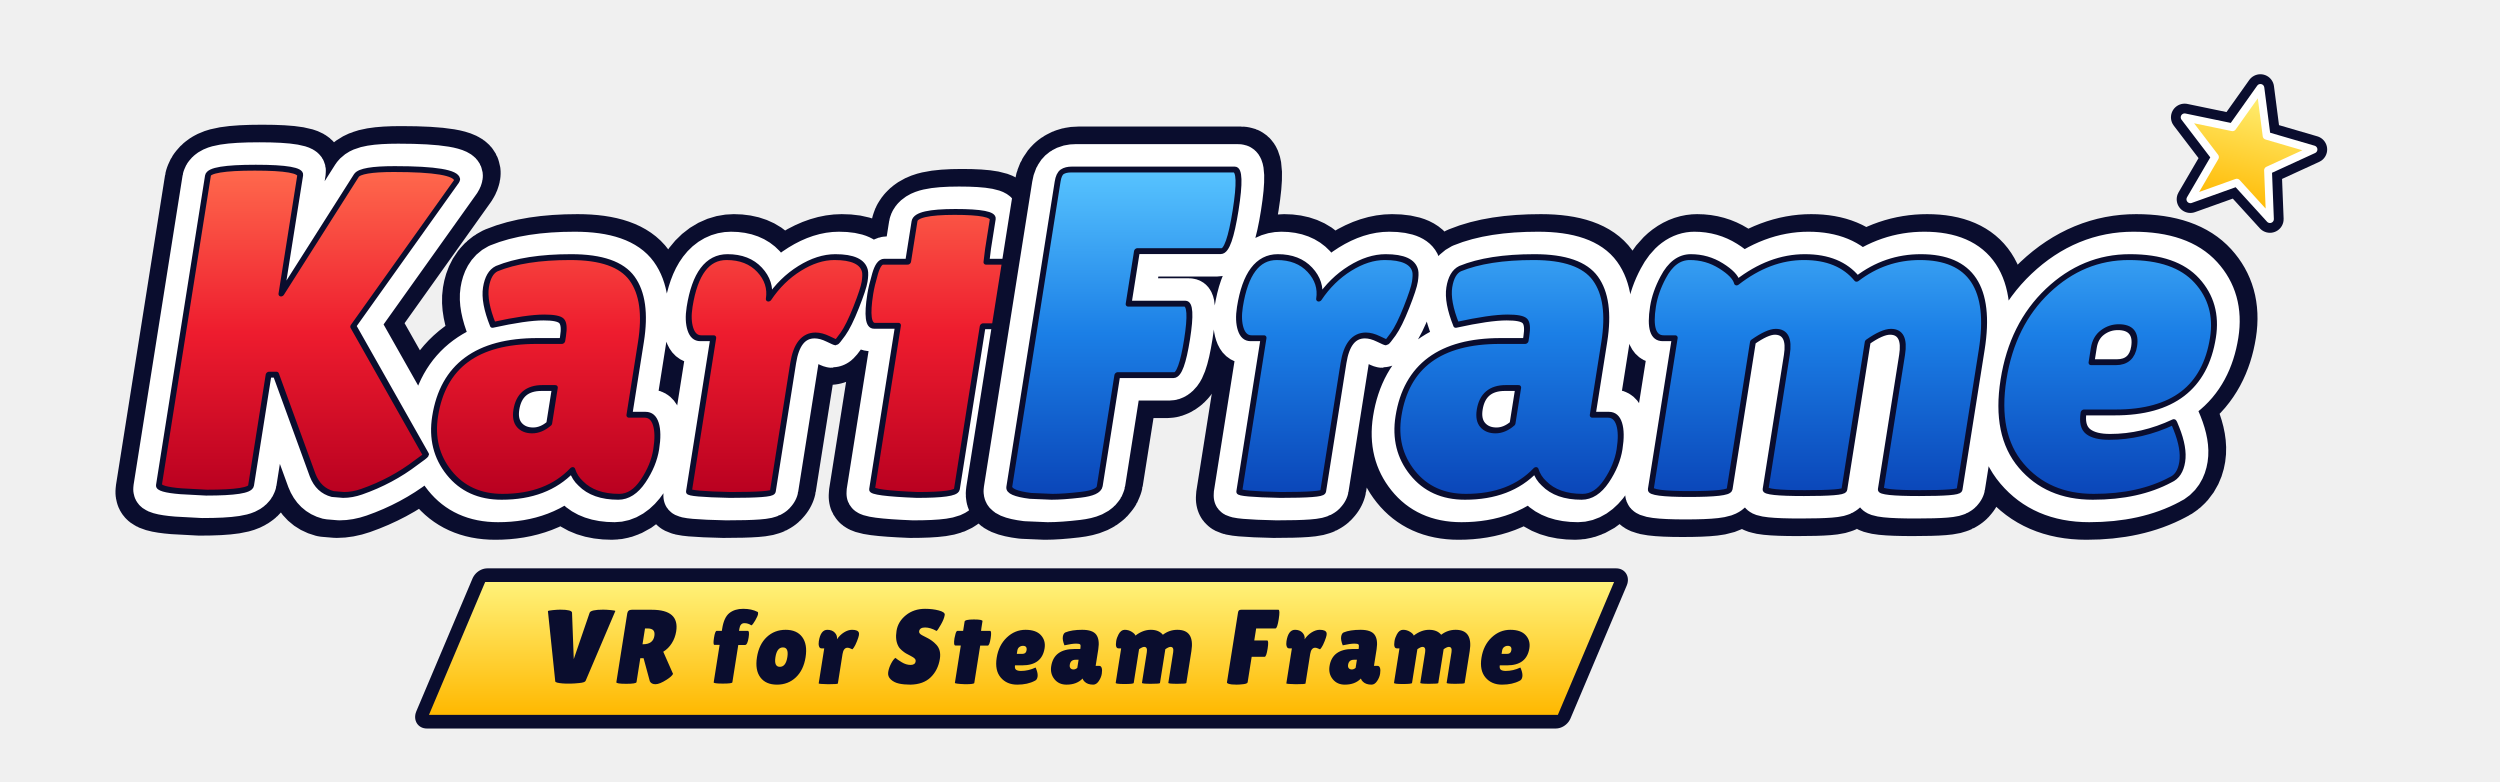
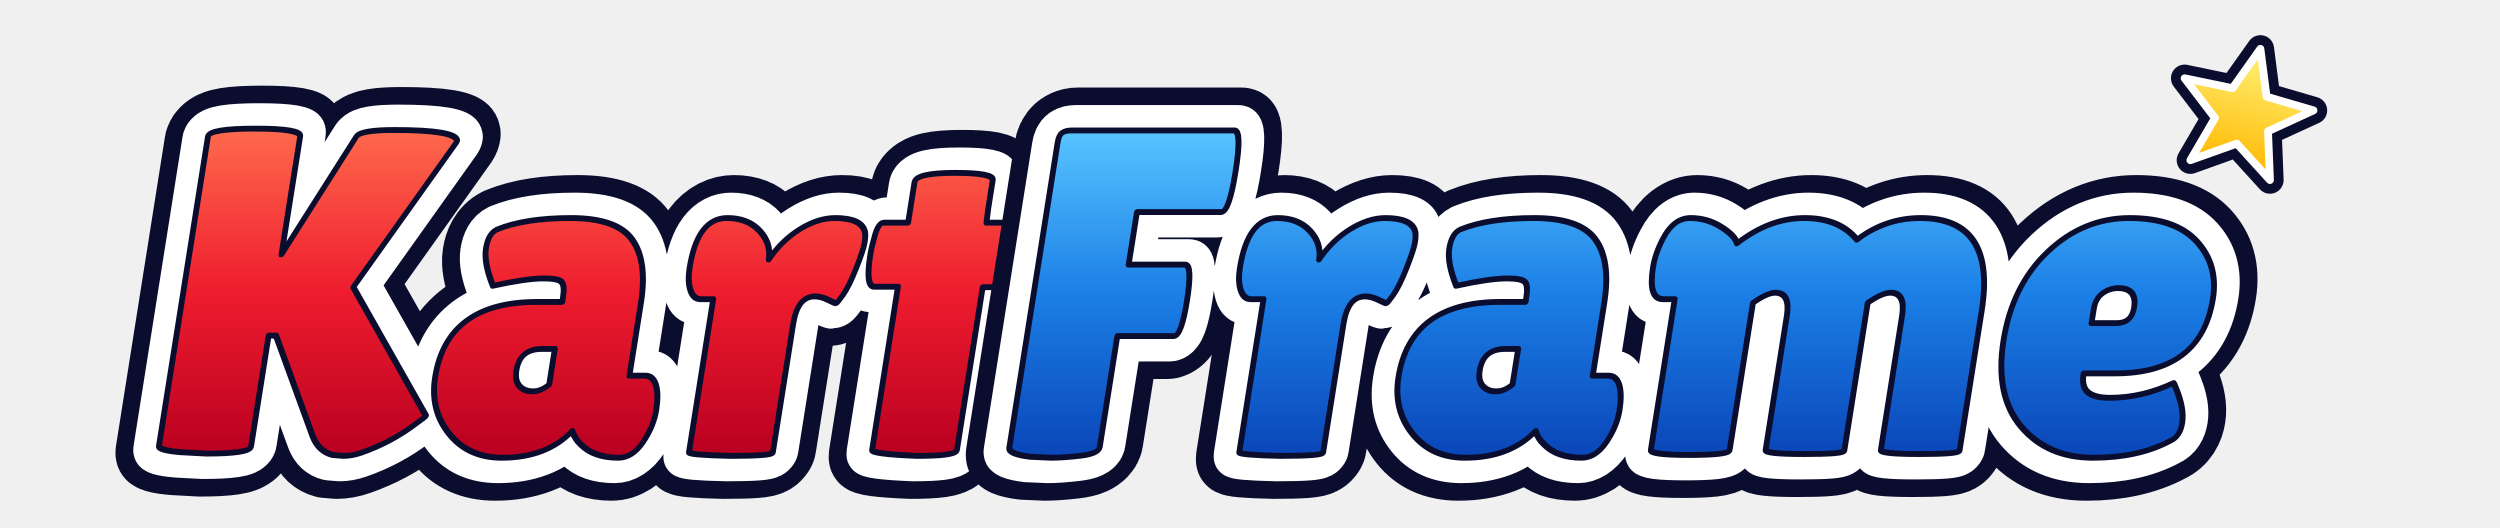
- <svg xmlns="http://www.w3.org/2000/svg" width="1280" height="400" viewBox="0 0 1280 400">
+ <svg xmlns="http://www.w3.org/2000/svg" width="1280" height="270" viewBox="0 20 1280 270">
  <defs>
    <linearGradient id="red" x1="0" y1="0" x2="0" y2="1">
      <stop offset="0" stop-color="#ff6a4d" />
      <stop offset=".5" stop-color="#ee1c2e" />
      <stop offset="1" stop-color="#b80020" />
    </linearGradient>
    <linearGradient id="blue" x1="0" y1="0" x2="0" y2="1">
      <stop offset="0" stop-color="#58c4ff" />
      <stop offset=".5" stop-color="#1b7fe6" />
      <stop offset="1" stop-color="#0a45b8" />
    </linearGradient>
    <linearGradient id="yel" x1="0" y1="0" x2="0" y2="1">
      <stop offset="0" stop-color="#fff27a" />
      <stop offset="1" stop-color="#ffb800" />
    </linearGradient>
  </defs>
  <g transform="translate(0 252) skewX(-9) translate(-39.9 0)" transform-origin="0 0">
    <g transform="translate(5 9) " opacity=".35">
      <path transform="translate(108.9 0)" d="M59.0 -3.304Q59.0 0.236 36.816 0.236L23.6 -0.472Q11.8 -1.416 11.8 -3.776V-162.132Q11.8 -166.144 35.4 -166.144Q59.0 -166.144 59.0 -162.132V-101.716L87.792 -162.132Q89.444 -165.436 106.672 -165.436Q138.06 -165.436 139.712 -160.008Q139.712 -159.536 139.476 -159.064L98.412 -84.96L146.084 -19.116Q146.084 -18.644 141.6 -15.104Q130.744 -5.664 116.112 -0.236Q111.628 1.416 107.144 1.416L101.48 0.944Q93.928 -0.944 89.68 -8.732L62.776 -60.18H59.0ZM169.808 -85.668Q163.2 -97.468 163.2 -104.902Q163.2 -112.336 167.212 -114.46Q180.664 -120.36 204.146 -120.36Q227.628 -120.36 237.304 -109.386Q246.98 -98.412 246.98 -76.936V-39.648H255.004Q259.016 -39.648 261.258 -34.928Q263.5 -30.208 263.5 -21.948Q263.5 -13.688 259.37 -5.664Q255.24 2.36 248.16 2.36Q235.416 2.36 227.628 -4.484Q224.088 -7.316 222.2 -11.328Q211.344 2.36 188.452 2.36Q171.224 2.36 159.424 -9.912Q147.624 -22.184 147.624 -38.94Q147.624 -77.408 193.644 -77.408H206.624V-79.768Q206.624 -85.904 204.618 -87.674Q202.612 -89.444 195.296 -89.444Q186.328 -89.444 169.808 -85.668ZM188.688 -42.244Q188.688 -37.052 191.52 -34.338Q194.352 -31.624 198.718 -31.624Q203.084 -31.624 206.624 -35.164V-53.336H200.016Q188.688 -53.336 188.688 -42.244ZM326.636 -0.236Q326.636 1.416 305.16 1.416Q283.684 0.944 283.684 -0.472V-78.824H277.312Q273.536 -78.824 271.294 -83.426Q269.052 -88.028 269.052 -94.872Q269.052 -120.36 284.156 -120.36Q294.776 -120.36 301.856 -113.87Q308.936 -107.38 308.936 -99.12Q313.892 -108.796 322.27 -114.578Q330.648 -120.36 339.38 -120.36Q353.068 -120.36 355.9 -113.28Q356.608 -111.392 356.608 -107.734Q356.608 -104.076 354.366 -94.636Q352.124 -85.196 349.764 -80.948Q347.404 -76.7 346.932 -76.7Q346.46 -76.7 342.566 -78.47Q338.672 -80.24 335.604 -80.24Q326.636 -80.24 326.636 -66.08ZM420.688 -1.416Q420.688 1.416 400.864 1.416Q377.264 0.472 377.264 -1.652V-85.196H365.228Q360.508 -85.196 360.508 -101.48Q360.508 -105.728 361.334 -111.864Q362.16 -118.0 364.756 -118.0H377.264V-138.768Q377.264 -143.488 397.206 -143.488Q417.148 -143.488 417.148 -139.712V-124.608L417.384 -118.0H437.444Q441.456 -118.0 441.456 -101.48Q441.456 -84.96 437.444 -84.96H420.688Z" fill="#000" />
      <path transform="translate(545.6 0)" d="M100.064 -165.2Q104.076 -165.2 104.076 -144.314Q104.076 -123.428 100.064 -123.428H56.876V-96.524H85.668Q89.68 -96.524 89.68 -78.234Q89.68 -59.944 85.904 -59.944H56.876V-3.068Q56.876 0.236 48.026 1.298Q39.176 2.36 33.276 2.36L22.184 1.888Q10.62 0.472 10.62 -2.832V-159.064Q10.62 -162.84 12.154 -164.02Q13.688 -165.2 16.756 -165.2ZM171.696 -0.236Q171.696 1.416 150.22 1.416Q128.744 0.944 128.744 -0.472V-78.824H122.372Q118.596 -78.824 116.354 -83.426Q114.112 -88.028 114.112 -94.872Q114.112 -120.36 129.216 -120.36Q139.836 -120.36 146.916 -113.87Q153.996 -107.38 153.996 -99.12Q158.952 -108.796 167.33 -114.578Q175.708 -120.36 184.44 -120.36Q198.128 -120.36 200.96 -113.28Q201.668 -111.392 201.668 -107.734Q201.668 -104.076 199.426 -94.636Q197.184 -85.196 194.824 -80.948Q192.464 -76.7 191.992 -76.7Q191.52 -76.7 187.626 -78.47Q183.732 -80.24 180.664 -80.24Q171.696 -80.24 171.696 -66.08ZM226.336 -85.668Q219.728 -97.468 219.728 -104.902Q219.728 -112.336 223.74 -114.46Q237.192 -120.36 260.674 -120.36Q284.156 -120.36 293.832 -109.386Q303.508 -98.412 303.508 -76.936V-39.648H311.532Q315.544 -39.648 317.786 -34.928Q320.028 -30.208 320.028 -21.948Q320.028 -13.688 315.898 -5.664Q311.768 2.36 304.688 2.36Q291.944 2.36 284.156 -4.484Q280.616 -7.316 278.728 -11.328Q267.872 2.36 244.98 2.36Q227.752 2.36 215.952 -9.912Q204.152 -22.184 204.152 -38.94Q204.152 -77.408 250.172 -77.408H263.152V-79.768Q263.152 -85.904 261.146 -87.674Q259.14 -89.444 251.824 -89.444Q242.856 -89.444 226.336 -85.668ZM245.216 -42.244Q245.216 -37.052 248.048 -34.338Q250.88 -31.624 255.246 -31.624Q259.612 -31.624 263.152 -35.164V-53.336H256.544Q245.216 -53.336 245.216 -42.244ZM438.388 -1.18Q438.388 0.472 418.21 0.472Q398.032 0.472 398.032 -1.652V-70.328Q398.032 -82.128 390.244 -82.128Q386.232 -82.128 379.624 -76.936V-1.416Q379.624 0.944 359.446 0.944Q339.268 0.944 339.268 -1.652V-78.824H333.368Q325.58 -78.824 325.58 -95.108Q325.58 -102.424 328.412 -109.976Q332.188 -120.36 340.684 -120.36Q349.18 -120.36 357.086 -115.876Q364.992 -111.392 366.644 -107.38Q381.276 -120.36 399.094 -120.36Q416.912 -120.36 427.768 -109.268Q440.512 -120.36 458.448 -120.36Q497.388 -120.36 497.388 -72.924V-1.18Q497.388 0.472 477.21 0.472Q457.032 0.472 457.032 -1.652V-70.328Q457.032 -82.128 449.244 -82.128Q444.996 -82.128 438.388 -76.936ZM604.656 -6.372Q589.788 2.36 566.424 2.36Q543.06 2.36 527.012 -13.57Q510.964 -29.5 510.964 -57.702Q510.964 -85.904 526.422 -103.132Q541.88 -120.36 565.48 -120.36Q589.08 -120.36 601.942 -108.324Q614.804 -96.288 614.804 -79.06Q614.804 -40.828 570.908 -40.828H554.624Q554.624 -33.748 558.518 -31.034Q562.412 -28.32 569.964 -28.32Q586.484 -28.32 601.352 -35.872Q601.588 -36.108 603.476 -32.568Q609.14 -22.42 609.14 -15.458Q609.14 -8.496 604.656 -6.372ZM575.156 -74.576Q575.156 -84.488 565.48 -84.488Q560.996 -84.488 557.81 -81.774Q554.624 -79.06 554.624 -73.868V-66.552H567.368Q575.156 -66.552 575.156 -74.576Z" fill="#000" />
    </g>
    <path transform="translate(108.9 0)" d="M59.0 -3.304Q59.0 0.236 36.816 0.236L23.6 -0.472Q11.8 -1.416 11.8 -3.776V-162.132Q11.8 -166.144 35.4 -166.144Q59.0 -166.144 59.0 -162.132V-101.716L87.792 -162.132Q89.444 -165.436 106.672 -165.436Q138.06 -165.436 139.712 -160.008Q139.712 -159.536 139.476 -159.064L98.412 -84.96L146.084 -19.116Q146.084 -18.644 141.6 -15.104Q130.744 -5.664 116.112 -0.236Q111.628 1.416 107.144 1.416L101.48 0.944Q93.928 -0.944 89.68 -8.732L62.776 -60.18H59.0ZM169.808 -85.668Q163.2 -97.468 163.2 -104.902Q163.2 -112.336 167.212 -114.46Q180.664 -120.36 204.146 -120.36Q227.628 -120.36 237.304 -109.386Q246.98 -98.412 246.98 -76.936V-39.648H255.004Q259.016 -39.648 261.258 -34.928Q263.5 -30.208 263.5 -21.948Q263.5 -13.688 259.37 -5.664Q255.24 2.36 248.16 2.36Q235.416 2.36 227.628 -4.484Q224.088 -7.316 222.2 -11.328Q211.344 2.36 188.452 2.36Q171.224 2.36 159.424 -9.912Q147.624 -22.184 147.624 -38.94Q147.624 -77.408 193.644 -77.408H206.624V-79.768Q206.624 -85.904 204.618 -87.674Q202.612 -89.444 195.296 -89.444Q186.328 -89.444 169.808 -85.668ZM188.688 -42.244Q188.688 -37.052 191.52 -34.338Q194.352 -31.624 198.718 -31.624Q203.084 -31.624 206.624 -35.164V-53.336H200.016Q188.688 -53.336 188.688 -42.244ZM326.636 -0.236Q326.636 1.416 305.16 1.416Q283.684 0.944 283.684 -0.472V-78.824H277.312Q273.536 -78.824 271.294 -83.426Q269.052 -88.028 269.052 -94.872Q269.052 -120.36 284.156 -120.36Q294.776 -120.36 301.856 -113.87Q308.936 -107.38 308.936 -99.12Q313.892 -108.796 322.27 -114.578Q330.648 -120.36 339.38 -120.36Q353.068 -120.36 355.9 -113.28Q356.608 -111.392 356.608 -107.734Q356.608 -104.076 354.366 -94.636Q352.124 -85.196 349.764 -80.948Q347.404 -76.7 346.932 -76.7Q346.46 -76.7 342.566 -78.47Q338.672 -80.24 335.604 -80.24Q326.636 -80.24 326.636 -66.08ZM420.688 -1.416Q420.688 1.416 400.864 1.416Q377.264 0.472 377.264 -1.652V-85.196H365.228Q360.508 -85.196 360.508 -101.48Q360.508 -105.728 361.334 -111.864Q362.16 -118.0 364.756 -118.0H377.264V-138.768Q377.264 -143.488 397.206 -143.488Q417.148 -143.488 417.148 -139.712V-124.608L417.384 -118.0H437.444Q441.456 -118.0 441.456 -101.48Q441.456 -84.96 437.444 -84.96H420.688Z" fill="#0a0d2e" stroke="#0a0d2e" stroke-width="44" stroke-linejoin="round" stroke-linecap="round" />
    <path transform="translate(108.9 0)" d="M59.0 -3.304Q59.0 0.236 36.816 0.236L23.6 -0.472Q11.8 -1.416 11.8 -3.776V-162.132Q11.8 -166.144 35.4 -166.144Q59.0 -166.144 59.0 -162.132V-101.716L87.792 -162.132Q89.444 -165.436 106.672 -165.436Q138.06 -165.436 139.712 -160.008Q139.712 -159.536 139.476 -159.064L98.412 -84.96L146.084 -19.116Q146.084 -18.644 141.6 -15.104Q130.744 -5.664 116.112 -0.236Q111.628 1.416 107.144 1.416L101.48 0.944Q93.928 -0.944 89.68 -8.732L62.776 -60.18H59.0ZM169.808 -85.668Q163.2 -97.468 163.2 -104.902Q163.2 -112.336 167.212 -114.46Q180.664 -120.36 204.146 -120.36Q227.628 -120.36 237.304 -109.386Q246.98 -98.412 246.98 -76.936V-39.648H255.004Q259.016 -39.648 261.258 -34.928Q263.5 -30.208 263.5 -21.948Q263.5 -13.688 259.37 -5.664Q255.24 2.36 248.16 2.36Q235.416 2.36 227.628 -4.484Q224.088 -7.316 222.2 -11.328Q211.344 2.36 188.452 2.36Q171.224 2.36 159.424 -9.912Q147.624 -22.184 147.624 -38.94Q147.624 -77.408 193.644 -77.408H206.624V-79.768Q206.624 -85.904 204.618 -87.674Q202.612 -89.444 195.296 -89.444Q186.328 -89.444 169.808 -85.668ZM188.688 -42.244Q188.688 -37.052 191.52 -34.338Q194.352 -31.624 198.718 -31.624Q203.084 -31.624 206.624 -35.164V-53.336H200.016Q188.688 -53.336 188.688 -42.244ZM326.636 -0.236Q326.636 1.416 305.16 1.416Q283.684 0.944 283.684 -0.472V-78.824H277.312Q273.536 -78.824 271.294 -83.426Q269.052 -88.028 269.052 -94.872Q269.052 -120.36 284.156 -120.36Q294.776 -120.36 301.856 -113.87Q308.936 -107.38 308.936 -99.12Q313.892 -108.796 322.27 -114.578Q330.648 -120.36 339.38 -120.36Q353.068 -120.36 355.9 -113.28Q356.608 -111.392 356.608 -107.734Q356.608 -104.076 354.366 -94.636Q352.124 -85.196 349.764 -80.948Q347.404 -76.7 346.932 -76.7Q346.46 -76.7 342.566 -78.47Q338.672 -80.24 335.604 -80.24Q326.636 -80.24 326.636 -66.08ZM420.688 -1.416Q420.688 1.416 400.864 1.416Q377.264 0.472 377.264 -1.652V-85.196H365.228Q360.508 -85.196 360.508 -101.48Q360.508 -105.728 361.334 -111.864Q362.16 -118.0 364.756 -118.0H377.264V-138.768Q377.264 -143.488 397.206 -143.488Q417.148 -143.488 417.148 -139.712V-124.608L417.384 -118.0H437.444Q441.456 -118.0 441.456 -101.48Q441.456 -84.96 437.444 -84.96H420.688Z" fill="#ffffff" stroke="#ffffff" stroke-width="26" stroke-linejoin="round" stroke-linecap="round" />
    <path transform="translate(108.9 0)" d="M59.0 -3.304Q59.0 0.236 36.816 0.236L23.6 -0.472Q11.8 -1.416 11.8 -3.776V-162.132Q11.8 -166.144 35.4 -166.144Q59.0 -166.144 59.0 -162.132V-101.716L87.792 -162.132Q89.444 -165.436 106.672 -165.436Q138.06 -165.436 139.712 -160.008Q139.712 -159.536 139.476 -159.064L98.412 -84.96L146.084 -19.116Q146.084 -18.644 141.6 -15.104Q130.744 -5.664 116.112 -0.236Q111.628 1.416 107.144 1.416L101.48 0.944Q93.928 -0.944 89.68 -8.732L62.776 -60.18H59.0ZM169.808 -85.668Q163.2 -97.468 163.2 -104.902Q163.2 -112.336 167.212 -114.46Q180.664 -120.36 204.146 -120.36Q227.628 -120.36 237.304 -109.386Q246.98 -98.412 246.98 -76.936V-39.648H255.004Q259.016 -39.648 261.258 -34.928Q263.5 -30.208 263.5 -21.948Q263.5 -13.688 259.37 -5.664Q255.24 2.36 248.16 2.36Q235.416 2.36 227.628 -4.484Q224.088 -7.316 222.2 -11.328Q211.344 2.36 188.452 2.36Q171.224 2.36 159.424 -9.912Q147.624 -22.184 147.624 -38.94Q147.624 -77.408 193.644 -77.408H206.624V-79.768Q206.624 -85.904 204.618 -87.674Q202.612 -89.444 195.296 -89.444Q186.328 -89.444 169.808 -85.668ZM188.688 -42.244Q188.688 -37.052 191.52 -34.338Q194.352 -31.624 198.718 -31.624Q203.084 -31.624 206.624 -35.164V-53.336H200.016Q188.688 -53.336 188.688 -42.244ZM326.636 -0.236Q326.636 1.416 305.16 1.416Q283.684 0.944 283.684 -0.472V-78.824H277.312Q273.536 -78.824 271.294 -83.426Q269.052 -88.028 269.052 -94.872Q269.052 -120.36 284.156 -120.36Q294.776 -120.36 301.856 -113.87Q308.936 -107.38 308.936 -99.12Q313.892 -108.796 322.27 -114.578Q330.648 -120.36 339.38 -120.36Q353.068 -120.36 355.9 -113.28Q356.608 -111.392 356.608 -107.734Q356.608 -104.076 354.366 -94.636Q352.124 -85.196 349.764 -80.948Q347.404 -76.7 346.932 -76.7Q346.46 -76.7 342.566 -78.47Q338.672 -80.24 335.604 -80.24Q326.636 -80.24 326.636 -66.08ZM420.688 -1.416Q420.688 1.416 400.864 1.416Q377.264 0.472 377.264 -1.652V-85.196H365.228Q360.508 -85.196 360.508 -101.48Q360.508 -105.728 361.334 -111.864Q362.16 -118.0 364.756 -118.0H377.264V-138.768Q377.264 -143.488 397.206 -143.488Q417.148 -143.488 417.148 -139.712V-124.608L417.384 -118.0H437.444Q441.456 -118.0 441.456 -101.48Q441.456 -84.96 437.444 -84.96H420.688Z" fill="url(#red)" stroke="#0a0d2e" stroke-width="3" stroke-linejoin="round" stroke-linecap="round" />
    <path transform="translate(545.6 0)" d="M100.064 -165.2Q104.076 -165.2 104.076 -144.314Q104.076 -123.428 100.064 -123.428H56.876V-96.524H85.668Q89.68 -96.524 89.68 -78.234Q89.68 -59.944 85.904 -59.944H56.876V-3.068Q56.876 0.236 48.026 1.298Q39.176 2.36 33.276 2.36L22.184 1.888Q10.62 0.472 10.62 -2.832V-159.064Q10.62 -162.84 12.154 -164.02Q13.688 -165.2 16.756 -165.2ZM171.696 -0.236Q171.696 1.416 150.22 1.416Q128.744 0.944 128.744 -0.472V-78.824H122.372Q118.596 -78.824 116.354 -83.426Q114.112 -88.028 114.112 -94.872Q114.112 -120.36 129.216 -120.36Q139.836 -120.36 146.916 -113.87Q153.996 -107.38 153.996 -99.12Q158.952 -108.796 167.33 -114.578Q175.708 -120.36 184.44 -120.36Q198.128 -120.36 200.96 -113.28Q201.668 -111.392 201.668 -107.734Q201.668 -104.076 199.426 -94.636Q197.184 -85.196 194.824 -80.948Q192.464 -76.7 191.992 -76.7Q191.52 -76.7 187.626 -78.47Q183.732 -80.24 180.664 -80.24Q171.696 -80.24 171.696 -66.08ZM226.336 -85.668Q219.728 -97.468 219.728 -104.902Q219.728 -112.336 223.74 -114.46Q237.192 -120.36 260.674 -120.36Q284.156 -120.36 293.832 -109.386Q303.508 -98.412 303.508 -76.936V-39.648H311.532Q315.544 -39.648 317.786 -34.928Q320.028 -30.208 320.028 -21.948Q320.028 -13.688 315.898 -5.664Q311.768 2.36 304.688 2.36Q291.944 2.36 284.156 -4.484Q280.616 -7.316 278.728 -11.328Q267.872 2.36 244.98 2.36Q227.752 2.36 215.952 -9.912Q204.152 -22.184 204.152 -38.94Q204.152 -77.408 250.172 -77.408H263.152V-79.768Q263.152 -85.904 261.146 -87.674Q259.14 -89.444 251.824 -89.444Q242.856 -89.444 226.336 -85.668ZM245.216 -42.244Q245.216 -37.052 248.048 -34.338Q250.88 -31.624 255.246 -31.624Q259.612 -31.624 263.152 -35.164V-53.336H256.544Q245.216 -53.336 245.216 -42.244ZM438.388 -1.18Q438.388 0.472 418.21 0.472Q398.032 0.472 398.032 -1.652V-70.328Q398.032 -82.128 390.244 -82.128Q386.232 -82.128 379.624 -76.936V-1.416Q379.624 0.944 359.446 0.944Q339.268 0.944 339.268 -1.652V-78.824H333.368Q325.58 -78.824 325.58 -95.108Q325.58 -102.424 328.412 -109.976Q332.188 -120.36 340.684 -120.36Q349.18 -120.36 357.086 -115.876Q364.992 -111.392 366.644 -107.38Q381.276 -120.36 399.094 -120.36Q416.912 -120.36 427.768 -109.268Q440.512 -120.36 458.448 -120.36Q497.388 -120.36 497.388 -72.924V-1.18Q497.388 0.472 477.21 0.472Q457.032 0.472 457.032 -1.652V-70.328Q457.032 -82.128 449.244 -82.128Q444.996 -82.128 438.388 -76.936ZM604.656 -6.372Q589.788 2.36 566.424 2.36Q543.06 2.36 527.012 -13.57Q510.964 -29.5 510.964 -57.702Q510.964 -85.904 526.422 -103.132Q541.88 -120.36 565.48 -120.36Q589.08 -120.36 601.942 -108.324Q614.804 -96.288 614.804 -79.06Q614.804 -40.828 570.908 -40.828H554.624Q554.624 -33.748 558.518 -31.034Q562.412 -28.32 569.964 -28.32Q586.484 -28.32 601.352 -35.872Q601.588 -36.108 603.476 -32.568Q609.14 -22.42 609.14 -15.458Q609.14 -8.496 604.656 -6.372ZM575.156 -74.576Q575.156 -84.488 565.48 -84.488Q560.996 -84.488 557.81 -81.774Q554.624 -79.06 554.624 -73.868V-66.552H567.368Q575.156 -66.552 575.156 -74.576Z" fill="#0a0d2e" stroke="#0a0d2e" stroke-width="44" stroke-linejoin="round" stroke-linecap="round" />
    <path transform="translate(545.6 0)" d="M100.064 -165.2Q104.076 -165.2 104.076 -144.314Q104.076 -123.428 100.064 -123.428H56.876V-96.524H85.668Q89.68 -96.524 89.68 -78.234Q89.68 -59.944 85.904 -59.944H56.876V-3.068Q56.876 0.236 48.026 1.298Q39.176 2.36 33.276 2.36L22.184 1.888Q10.62 0.472 10.62 -2.832V-159.064Q10.62 -162.84 12.154 -164.02Q13.688 -165.2 16.756 -165.2ZM171.696 -0.236Q171.696 1.416 150.22 1.416Q128.744 0.944 128.744 -0.472V-78.824H122.372Q118.596 -78.824 116.354 -83.426Q114.112 -88.028 114.112 -94.872Q114.112 -120.36 129.216 -120.36Q139.836 -120.36 146.916 -113.87Q153.996 -107.38 153.996 -99.12Q158.952 -108.796 167.33 -114.578Q175.708 -120.36 184.44 -120.36Q198.128 -120.36 200.96 -113.28Q201.668 -111.392 201.668 -107.734Q201.668 -104.076 199.426 -94.636Q197.184 -85.196 194.824 -80.948Q192.464 -76.7 191.992 -76.7Q191.52 -76.7 187.626 -78.47Q183.732 -80.24 180.664 -80.24Q171.696 -80.24 171.696 -66.08ZM226.336 -85.668Q219.728 -97.468 219.728 -104.902Q219.728 -112.336 223.74 -114.46Q237.192 -120.36 260.674 -120.36Q284.156 -120.36 293.832 -109.386Q303.508 -98.412 303.508 -76.936V-39.648H311.532Q315.544 -39.648 317.786 -34.928Q320.028 -30.208 320.028 -21.948Q320.028 -13.688 315.898 -5.664Q311.768 2.36 304.688 2.36Q291.944 2.36 284.156 -4.484Q280.616 -7.316 278.728 -11.328Q267.872 2.36 244.98 2.36Q227.752 2.36 215.952 -9.912Q204.152 -22.184 204.152 -38.94Q204.152 -77.408 250.172 -77.408H263.152V-79.768Q263.152 -85.904 261.146 -87.674Q259.14 -89.444 251.824 -89.444Q242.856 -89.444 226.336 -85.668ZM245.216 -42.244Q245.216 -37.052 248.048 -34.338Q250.88 -31.624 255.246 -31.624Q259.612 -31.624 263.152 -35.164V-53.336H256.544Q245.216 -53.336 245.216 -42.244ZM438.388 -1.18Q438.388 0.472 418.21 0.472Q398.032 0.472 398.032 -1.652V-70.328Q398.032 -82.128 390.244 -82.128Q386.232 -82.128 379.624 -76.936V-1.416Q379.624 0.944 359.446 0.944Q339.268 0.944 339.268 -1.652V-78.824H333.368Q325.58 -78.824 325.58 -95.108Q325.58 -102.424 328.412 -109.976Q332.188 -120.36 340.684 -120.36Q349.18 -120.36 357.086 -115.876Q364.992 -111.392 366.644 -107.38Q381.276 -120.36 399.094 -120.36Q416.912 -120.36 427.768 -109.268Q440.512 -120.36 458.448 -120.36Q497.388 -120.36 497.388 -72.924V-1.18Q497.388 0.472 477.21 0.472Q457.032 0.472 457.032 -1.652V-70.328Q457.032 -82.128 449.244 -82.128Q444.996 -82.128 438.388 -76.936ZM604.656 -6.372Q589.788 2.36 566.424 2.36Q543.06 2.36 527.012 -13.57Q510.964 -29.5 510.964 -57.702Q510.964 -85.904 526.422 -103.132Q541.88 -120.36 565.48 -120.36Q589.08 -120.36 601.942 -108.324Q614.804 -96.288 614.804 -79.06Q614.804 -40.828 570.908 -40.828H554.624Q554.624 -33.748 558.518 -31.034Q562.412 -28.32 569.964 -28.32Q586.484 -28.32 601.352 -35.872Q601.588 -36.108 603.476 -32.568Q609.14 -22.42 609.14 -15.458Q609.14 -8.496 604.656 -6.372ZM575.156 -74.576Q575.156 -84.488 565.48 -84.488Q560.996 -84.488 557.81 -81.774Q554.624 -79.06 554.624 -73.868V-66.552H567.368Q575.156 -66.552 575.156 -74.576Z" fill="#ffffff" stroke="#ffffff" stroke-width="26" stroke-linejoin="round" stroke-linecap="round" />
    <path transform="translate(545.6 0)" d="M100.064 -165.2Q104.076 -165.2 104.076 -144.314Q104.076 -123.428 100.064 -123.428H56.876V-96.524H85.668Q89.68 -96.524 89.68 -78.234Q89.68 -59.944 85.904 -59.944H56.876V-3.068Q56.876 0.236 48.026 1.298Q39.176 2.36 33.276 2.36L22.184 1.888Q10.62 0.472 10.62 -2.832V-159.064Q10.62 -162.84 12.154 -164.02Q13.688 -165.2 16.756 -165.2ZM171.696 -0.236Q171.696 1.416 150.22 1.416Q128.744 0.944 128.744 -0.472V-78.824H122.372Q118.596 -78.824 116.354 -83.426Q114.112 -88.028 114.112 -94.872Q114.112 -120.36 129.216 -120.36Q139.836 -120.36 146.916 -113.87Q153.996 -107.38 153.996 -99.12Q158.952 -108.796 167.33 -114.578Q175.708 -120.36 184.44 -120.36Q198.128 -120.36 200.96 -113.28Q201.668 -111.392 201.668 -107.734Q201.668 -104.076 199.426 -94.636Q197.184 -85.196 194.824 -80.948Q192.464 -76.7 191.992 -76.7Q191.52 -76.7 187.626 -78.47Q183.732 -80.24 180.664 -80.24Q171.696 -80.24 171.696 -66.08ZM226.336 -85.668Q219.728 -97.468 219.728 -104.902Q219.728 -112.336 223.74 -114.46Q237.192 -120.36 260.674 -120.36Q284.156 -120.36 293.832 -109.386Q303.508 -98.412 303.508 -76.936V-39.648H311.532Q315.544 -39.648 317.786 -34.928Q320.028 -30.208 320.028 -21.948Q320.028 -13.688 315.898 -5.664Q311.768 2.36 304.688 2.36Q291.944 2.36 284.156 -4.484Q280.616 -7.316 278.728 -11.328Q267.872 2.36 244.98 2.36Q227.752 2.36 215.952 -9.912Q204.152 -22.184 204.152 -38.94Q204.152 -77.408 250.172 -77.408H263.152V-79.768Q263.152 -85.904 261.146 -87.674Q259.14 -89.444 251.824 -89.444Q242.856 -89.444 226.336 -85.668ZM245.216 -42.244Q245.216 -37.052 248.048 -34.338Q250.88 -31.624 255.246 -31.624Q259.612 -31.624 263.152 -35.164V-53.336H256.544Q245.216 -53.336 245.216 -42.244ZM438.388 -1.18Q438.388 0.472 418.21 0.472Q398.032 0.472 398.032 -1.652V-70.328Q398.032 -82.128 390.244 -82.128Q386.232 -82.128 379.624 -76.936V-1.416Q379.624 0.944 359.446 0.944Q339.268 0.944 339.268 -1.652V-78.824H333.368Q325.58 -78.824 325.58 -95.108Q325.58 -102.424 328.412 -109.976Q332.188 -120.36 340.684 -120.36Q349.18 -120.36 357.086 -115.876Q364.992 -111.392 366.644 -107.38Q381.276 -120.36 399.094 -120.36Q416.912 -120.36 427.768 -109.268Q440.512 -120.36 458.448 -120.36Q497.388 -120.36 497.388 -72.924V-1.18Q497.388 0.472 477.21 0.472Q457.032 0.472 457.032 -1.652V-70.328Q457.032 -82.128 449.244 -82.128Q444.996 -82.128 438.388 -76.936ZM604.656 -6.372Q589.788 2.36 566.424 2.36Q543.06 2.36 527.012 -13.57Q510.964 -29.5 510.964 -57.702Q510.964 -85.904 526.422 -103.132Q541.88 -120.36 565.48 -120.36Q589.08 -120.36 601.942 -108.324Q614.804 -96.288 614.804 -79.06Q614.804 -40.828 570.908 -40.828H554.624Q554.624 -33.748 558.518 -31.034Q562.412 -28.32 569.964 -28.32Q586.484 -28.32 601.352 -35.872Q601.588 -36.108 603.476 -32.568Q609.14 -22.42 609.14 -15.458Q609.14 -8.496 604.656 -6.372ZM575.156 -74.576Q575.156 -84.488 565.48 -84.488Q560.996 -84.488 557.81 -81.774Q554.624 -79.06 554.624 -73.868V-66.552H567.368Q575.156 -66.552 575.156 -74.576Z" fill="url(#blue)" stroke="#0a0d2e" stroke-width="3" stroke-linejoin="round" stroke-linecap="round" />
  </g>
  <g transform="translate(1149.1 78) rotate(14)">
    <path d="M0,-34 L9,-11 L34,-10 L14,6 L21,30 L0,16 L-21,30 L-14,6 L-34,-10 L-9,-11 Z" fill="#0a0d2e" stroke="#0a0d2e" stroke-width="14" stroke-linejoin="round" />
    <path d="M0,-34 L9,-11 L34,-10 L14,6 L21,30 L0,16 L-21,30 L-14,6 L-34,-10 L-9,-11 Z" fill="url(#yel)" stroke="#ffffff" stroke-width="4" stroke-linejoin="round" />
  </g>
-   <g transform="skewX(-9) translate(-55.4 0)">
-     <path d="M351,298 H929 L911,366 H333 Z" fill="#0a0d2e" stroke="#0a0d2e" stroke-width="14" stroke-linejoin="round" />
-     <path d="M351,298 H929 L911,366 H333 Z" fill="url(#yel)" />
-     <g transform="translate(384.9 350)">
-       <path d="M0.594 -37.098Q0.594 -37.368 2.943 -37.611Q5.292 -37.854 6.804 -37.854Q12.798 -37.854 13.068 -36.288L17.712 -12.528L22.086 -36.288Q22.41 -37.854 28.782 -37.854Q30.348 -37.854 32.724 -37.638Q35.1 -37.422 35.1 -37.152L25.542 -1.404Q25.326 -0.54 22.356 -0.27Q17.766 0.216 14.013 -0.081Q10.26 -0.378 10.044 -1.134ZM51.708 -0.756Q51.708 0.108 46.578 0.108Q41.394 0.108 41.394 -0.702V-35.91Q41.394 -37.8 43.392 -37.8H53.706Q67.908 -37.8 67.908 -26.73Q67.908 -23.382 66.612 -20.655Q65.316 -17.928 62.94 -16.308L69.744 -4.968Q69.312 -3.672 66.936 -1.998Q63.696 0.324 61.59 0.324Q59.484 0.324 58.458 -1.188L53.382 -13.014H51.708ZM51.708 -28.242V-20.142H51.978Q57.108 -20.142 57.108 -24.408Q57.108 -26.352 56.109 -27.297Q55.11 -28.242 52.842 -28.242ZM91.242 -19.818H88.596Q87.786 -19.818 87.786 -23.409Q87.786 -27.0 88.596 -27.0H91.242V-28.188Q91.242 -33.912 93.645 -36.099Q96.048 -38.286 100.368 -38.286Q104.688 -38.286 107.982 -36.72Q108.414 -36.558 108.414 -35.559Q108.414 -34.56 107.496 -32.346Q106.578 -30.132 105.93 -29.808Q104.094 -30.942 102.15 -30.942Q100.044 -30.942 100.044 -28.134V-27.0H104.526Q105.498 -27.0 105.498 -23.544Q105.498 -19.764 104.256 -19.764H100.8V-0.648Q100.8 0.0 96.021 0.0Q91.242 0.0 91.242 -0.648ZM114.735 -3.186Q111.36 -6.912 111.36 -13.5Q111.36 -20.088 114.735 -23.814Q118.11 -27.54 123.834 -27.54Q129.558 -27.54 132.906 -23.814Q136.254 -20.088 136.254 -13.5Q136.254 -6.912 132.906 -3.186Q129.558 0.54 123.834 0.54Q118.11 0.54 114.735 -3.186ZM123.861 -18.522Q120.81 -18.522 120.81 -13.554Q120.81 -8.586 123.861 -8.586Q126.912 -8.586 126.912 -13.554Q126.912 -18.522 123.861 -18.522ZM154.914 -0.054Q154.914 0.324 150 0.324Q145.086 0.216 145.086 -0.108V-18.036H143.628Q142.764 -18.036 142.251 -19.089Q141.738 -20.142 141.738 -21.708Q141.738 -27.54 145.194 -27.54Q147.624 -27.54 149.244 -26.055Q150.864 -24.57 150.864 -22.68Q151.998 -24.894 153.915 -26.217Q155.832 -27.54 157.83 -27.54Q160.962 -27.54 161.61 -25.92Q161.772 -25.488 161.772 -24.651Q161.772 -23.814 161.259 -21.654Q160.746 -19.494 160.206 -18.522Q159.666 -17.55 159.558 -17.55Q159.45 -17.55 158.559 -17.955Q157.668 -18.36 156.966 -18.36Q154.914 -18.36 154.914 -15.12ZM182.298 -13.176Q183.324 -12.366 185.835 -10.962Q188.346 -9.558 190.641 -9.558Q192.936 -9.558 192.936 -11.34Q192.936 -12.15 192.288 -12.771Q191.64 -13.392 189.912 -14.202Q188.184 -15.012 187.32 -15.471Q186.456 -15.93 185.025 -16.983Q183.594 -18.036 182.838 -19.17Q180.678 -22.248 180.678 -27.0Q180.678 -31.752 184.215 -35.019Q187.752 -38.286 193.476 -38.286Q197.364 -38.286 200.658 -37.449Q203.952 -36.612 204.06 -35.262Q204.06 -35.1 204.06 -34.938Q204.06 -33.048 202.872 -30.159Q201.684 -27.27 201.198 -26.946Q197.742 -28.728 195.015 -28.728Q192.288 -28.728 192.288 -26.784Q192.288 -25.596 194.286 -24.678Q194.718 -24.462 195.528 -24.084Q196.338 -23.706 197.391 -23.193Q198.444 -22.68 199.659 -21.897Q200.874 -21.114 202.278 -19.818Q205.14 -17.118 205.14 -12.69Q205.14 -6.912 201.954 -3.24Q198.768 0.432 192.126 0.54Q188.886 0.54 186.267 0.0Q183.648 -0.54 181.704 -2.106Q179.76 -3.672 179.76 -5.886Q179.76 -8.1 180.57 -10.287Q181.38 -12.474 182.298 -13.176ZM224.718 -0.324Q224.718 0.324 220.182 0.324Q214.782 0.108 214.782 -0.378V-19.494H212.028Q210.948 -19.494 210.948 -23.22Q210.948 -24.192 211.137 -25.596Q211.326 -27.0 211.92 -27.0H214.782V-31.752Q214.782 -32.832 219.345 -32.832Q223.908 -32.832 223.908 -31.968V-28.512L223.962 -27.0H228.552Q229.47 -27.0 229.47 -23.22Q229.47 -19.44 228.552 -19.44H224.718ZM255.582 -1.458Q252.18 0.54 246.834 0.54Q241.488 0.54 237.816 -3.105Q234.144 -6.75 234.144 -13.203Q234.144 -19.656 237.681 -23.598Q241.218 -27.54 246.618 -27.54Q252.018 -27.54 254.961 -24.786Q257.904 -22.032 257.904 -18.09Q257.904 -9.342 247.86 -9.342H244.134Q244.134 -7.722 245.025 -7.101Q245.916 -6.48 247.644 -6.48Q251.424 -6.48 254.826 -8.208Q254.88 -8.262 255.312 -7.452Q256.608 -5.13 256.608 -3.537Q256.608 -1.944 255.582 -1.458ZM248.832 -17.064Q248.832 -19.332 246.618 -19.332Q245.592 -19.332 244.863 -18.711Q244.134 -18.09 244.134 -16.902V-15.228H247.05Q248.832 -15.228 248.832 -17.064ZM267.816 -19.602Q266.304 -22.302 266.304 -24.003Q266.304 -25.704 267.222 -26.19Q270.3 -27.54 275.673 -27.54Q281.046 -27.54 283.26 -25.029Q285.474 -22.518 285.474 -17.604V-9.072H287.31Q288.228 -9.072 288.741 -7.992Q289.254 -6.912 289.254 -5.022Q289.254 -3.132 288.309 -1.296Q287.364 0.54 285.744 0.54Q282.828 0.54 281.046 -1.026Q280.236 -1.674 279.804 -2.592Q277.32 0.54 272.082 0.54Q268.14 0.54 265.44 -2.268Q262.74 -5.076 262.74 -8.91Q262.74 -17.712 273.27 -17.712H276.24V-18.252Q276.24 -19.656 275.781 -20.061Q275.322 -20.466 273.648 -20.466Q271.596 -20.466 267.816 -19.602ZM272.136 -9.666Q272.136 -8.478 272.784 -7.857Q273.432 -7.236 274.431 -7.236Q275.43 -7.236 276.24 -8.046V-12.204H274.728Q272.136 -12.204 272.136 -9.666ZM319.794 -0.27Q319.794 0.108 315.177 0.108Q310.56 0.108 310.56 -0.378V-16.092Q310.56 -18.792 308.778 -18.792Q307.86 -18.792 306.348 -17.604V-0.324Q306.348 0.216 301.731 0.216Q297.114 0.216 297.114 -0.378V-18.036H295.764Q293.982 -18.036 293.982 -21.762Q293.982 -23.436 294.63 -25.164Q295.494 -27.54 297.438 -27.54Q299.382 -27.54 301.191 -26.514Q303 -25.488 303.378 -24.57Q306.726 -27.54 310.803 -27.54Q314.88 -27.54 317.364 -25.002Q320.28 -27.54 324.384 -27.54Q333.294 -27.54 333.294 -16.686V-0.27Q333.294 0.108 328.677 0.108Q324.06 0.108 324.06 -0.378V-16.092Q324.06 -18.792 322.278 -18.792Q321.306 -18.792 319.794 -17.604ZM374.502 -37.8Q375.42 -37.8 375.42 -33.021Q375.42 -28.242 374.502 -28.242H364.62V-22.086H371.208Q372.126 -22.086 372.126 -17.901Q372.126 -13.716 371.262 -13.716H364.62V-0.702Q364.62 0.054 362.595 0.297Q360.57 0.54 359.22 0.54L356.682 0.432Q354.036 0.108 354.036 -0.648V-36.396Q354.036 -37.26 354.387 -37.53Q354.738 -37.8 355.44 -37.8ZM394.35 -0.054Q394.35 0.324 389.436 0.324Q384.522 0.216 384.522 -0.108V-18.036H383.064Q382.2 -18.036 381.687 -19.089Q381.174 -20.142 381.174 -21.708Q381.174 -27.54 384.63 -27.54Q387.06 -27.54 388.68 -26.055Q390.3 -24.57 390.3 -22.68Q391.434 -24.894 393.351 -26.217Q395.268 -27.54 397.266 -27.54Q400.398 -27.54 401.046 -25.92Q401.208 -25.488 401.208 -24.651Q401.208 -23.814 400.695 -21.654Q400.182 -19.494 399.642 -18.522Q399.102 -17.55 398.994 -17.55Q398.886 -17.55 397.995 -17.955Q397.104 -18.36 396.402 -18.36Q394.35 -18.36 394.35 -15.12ZM410.31 -19.602Q408.798 -22.302 408.798 -24.003Q408.798 -25.704 409.716 -26.19Q412.794 -27.54 418.167 -27.54Q423.54 -27.54 425.754 -25.029Q427.968 -22.518 427.968 -17.604V-9.072H429.804Q430.722 -9.072 431.235 -7.992Q431.748 -6.912 431.748 -5.022Q431.748 -3.132 430.803 -1.296Q429.858 0.54 428.238 0.54Q425.322 0.54 423.54 -1.026Q422.73 -1.674 422.298 -2.592Q419.814 0.54 414.576 0.54Q410.634 0.54 407.934 -2.268Q405.234 -5.076 405.234 -8.91Q405.234 -17.712 415.764 -17.712H418.734V-18.252Q418.734 -19.656 418.275 -20.061Q417.816 -20.466 416.142 -20.466Q414.09 -20.466 410.31 -19.602ZM414.63 -9.666Q414.63 -8.478 415.278 -7.857Q415.926 -7.236 416.925 -7.236Q417.924 -7.236 418.734 -8.046V-12.204H417.222Q414.63 -12.204 414.63 -9.666ZM462.288 -0.27Q462.288 0.108 457.671 0.108Q453.054 0.108 453.054 -0.378V-16.092Q453.054 -18.792 451.272 -18.792Q450.354 -18.792 448.842 -17.604V-0.324Q448.842 0.216 444.225 0.216Q439.608 0.216 439.608 -0.378V-18.036H438.258Q436.476 -18.036 436.476 -21.762Q436.476 -23.436 437.124 -25.164Q437.988 -27.54 439.932 -27.54Q441.876 -27.54 443.685 -26.514Q445.494 -25.488 445.872 -24.57Q449.22 -27.54 453.297 -27.54Q457.374 -27.54 459.858 -25.002Q462.774 -27.54 466.878 -27.54Q475.788 -27.54 475.788 -16.686V-0.27Q475.788 0.108 471.171 0.108Q466.554 0.108 466.554 -0.378V-16.092Q466.554 -18.792 464.772 -18.792Q463.8 -18.792 462.288 -17.604ZM503.79 -1.458Q500.388 0.54 495.042 0.54Q489.696 0.54 486.024 -3.105Q482.352 -6.75 482.352 -13.203Q482.352 -19.656 485.889 -23.598Q489.426 -27.54 494.826 -27.54Q500.226 -27.54 503.169 -24.786Q506.112 -22.032 506.112 -18.09Q506.112 -9.342 496.068 -9.342H492.342Q492.342 -7.722 493.233 -7.101Q494.124 -6.48 495.852 -6.48Q499.632 -6.48 503.034 -8.208Q503.088 -8.262 503.52 -7.452Q504.816 -5.13 504.816 -3.537Q504.816 -1.944 503.79 -1.458ZM497.04 -17.064Q497.04 -19.332 494.826 -19.332Q493.8 -19.332 493.071 -18.711Q492.342 -18.09 492.342 -16.902V-15.228H495.258Q497.04 -15.228 497.04 -17.064Z" fill="#0a0d2e" />
-     </g>
-   </g>
</svg>
